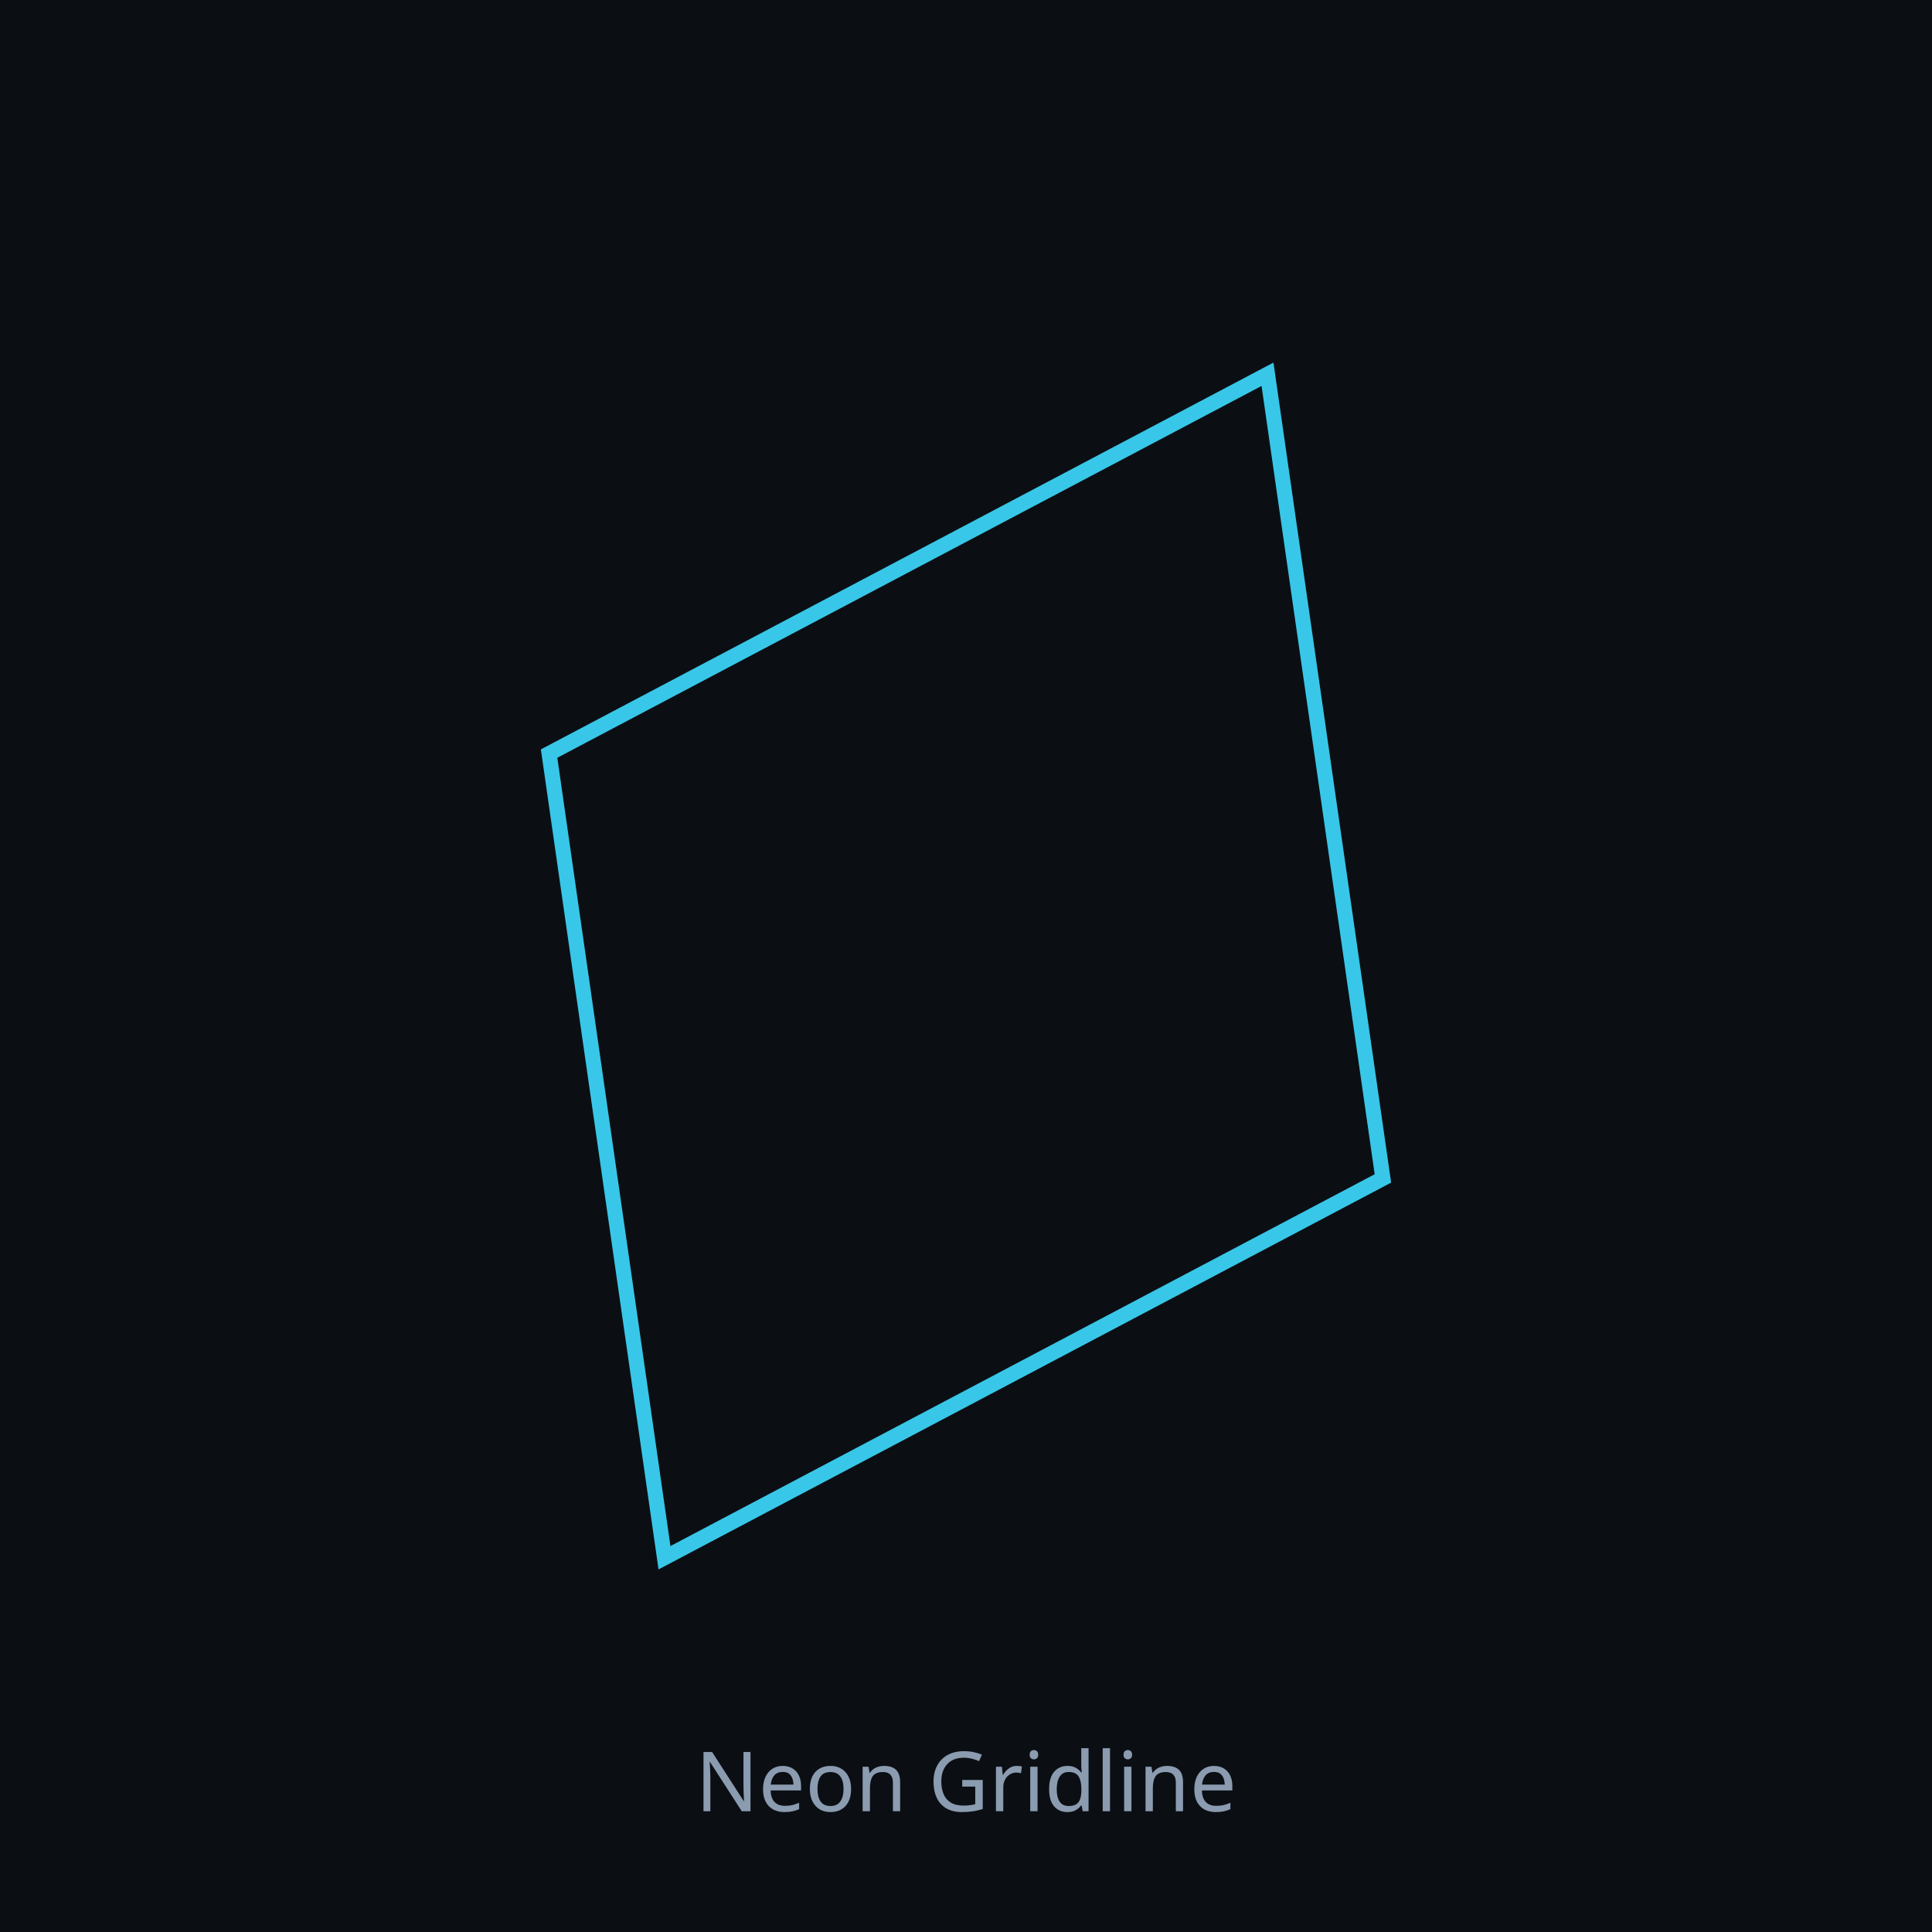
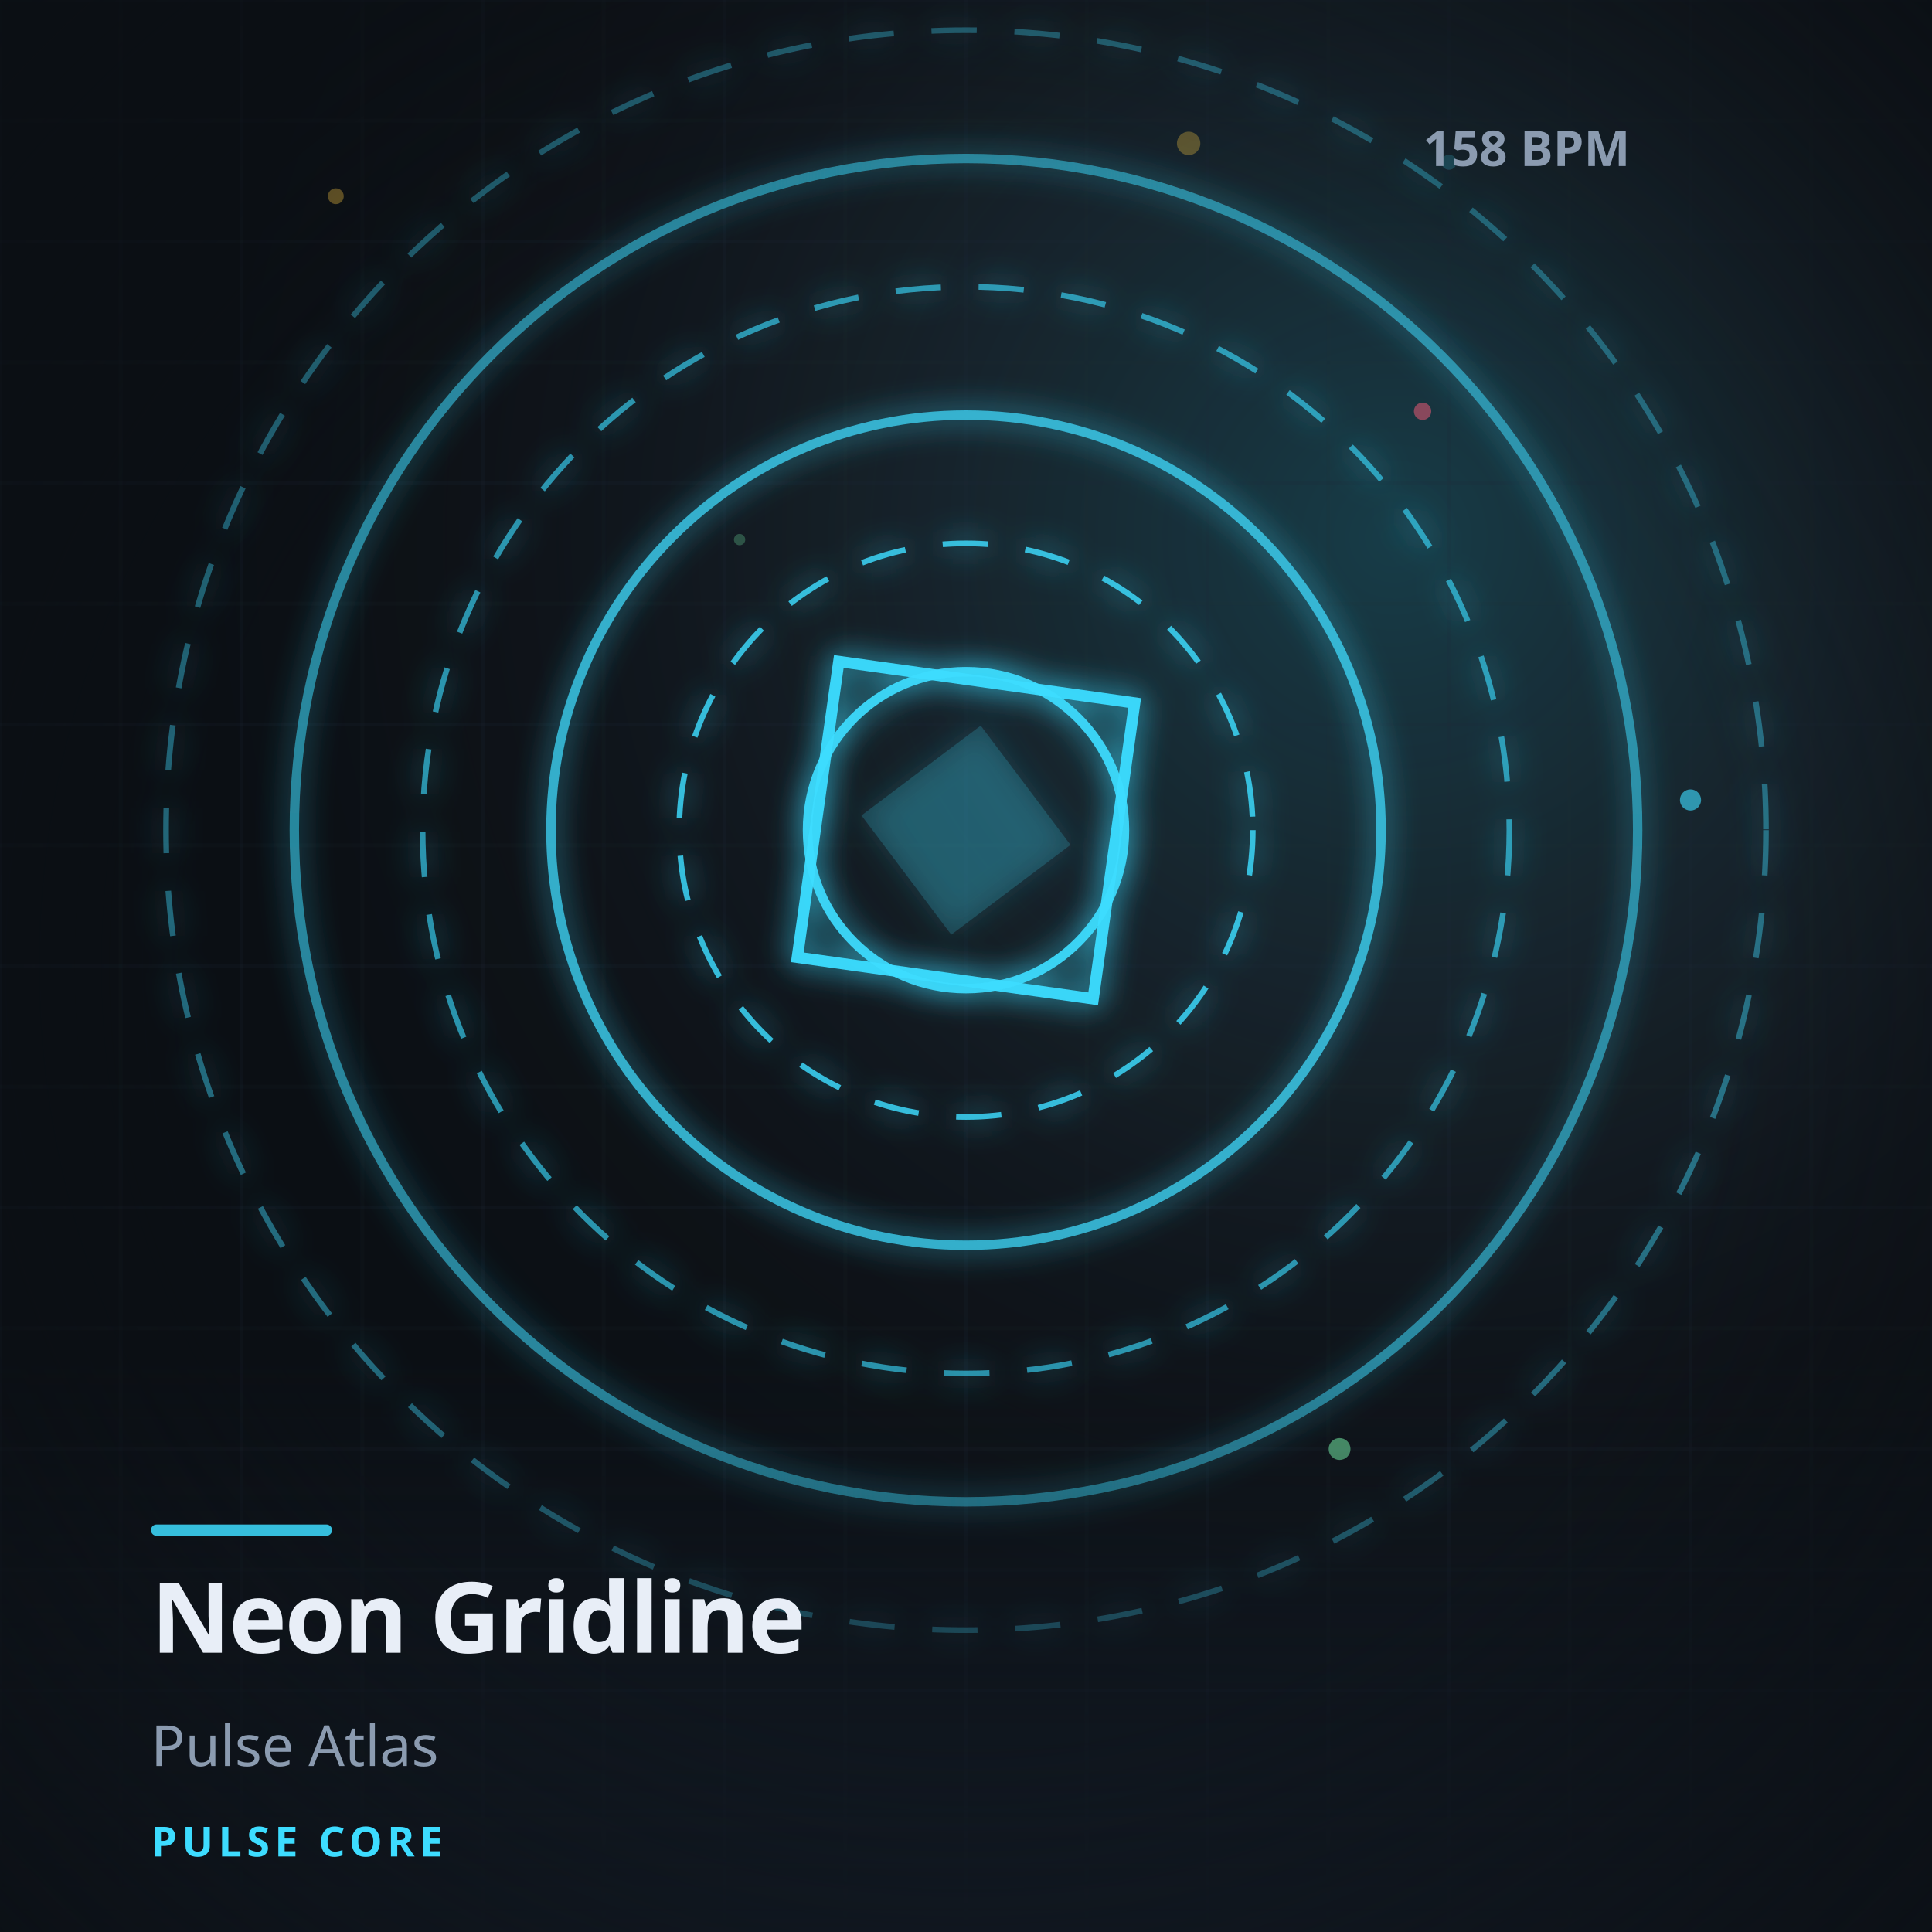
<svg xmlns="http://www.w3.org/2000/svg" width="512" height="512" viewBox="0 0 512 512">
-   <rect width="512" height="512" fill="#0b0f14" />
-   <polygon points="256,80 380,256 256,432 132,256" fill="none" stroke="#3DDCFF" stroke-width="4" opacity="0.9" transform="rotate(207 256 256)" />
-   <text x="256" y="480" text-anchor="middle" fill="#8b9bb0" font-family="system-ui" font-size="22">Neon Gridline</text>
+   <defs>
+     <radialGradient id="bgGlow" cx="72%" cy="28%" r="65%">
+       <stop offset="0%" stop-color="#3DDCFF" stop-opacity="0.22" />
+       <stop offset="55%" stop-color="#80afd0" stop-opacity="0.06" />
+       <stop offset="100%" stop-color="#0B0F14" stop-opacity="0" />
+     </radialGradient>
+     <radialGradient id="vignette" cx="50%" cy="50%" r="72%">
+       <stop offset="55%" stop-color="#0B0F14" stop-opacity="0" />
+       <stop offset="100%" stop-color="#0B0F14" stop-opacity="0.92" />
+     </radialGradient>
+     <linearGradient id="titleFade" x1="0" y1="0" x2="0" y2="1">
+       <stop offset="0%" stop-color="#121A24" stop-opacity="0" />
+       <stop offset="100%" stop-color="#121A24" stop-opacity="0.94" />
+     </linearGradient>
+     <filter id="softGlow" x="-40%" y="-40%" width="180%" height="180%">
+       <feGaussianBlur stdDeviation="4" result="b" />
+       <feMerge>
+         <feMergeNode in="b" />
+         <feMergeNode in="SourceGraphic" />
+       </feMerge>
+     </filter>
+   </defs>
+   <rect width="512" height="512" fill="#0B0F14" />
+   <rect width="512" height="512" fill="url(#bgGlow)" />
+   <g opacity="0.9">
+     <line x1="0" y1="0" x2="0" y2="512" stroke="#1E2A3A" stroke-opacity="0.20" stroke-width="1" />
+     <line x1="32" y1="0" x2="32" y2="512" stroke="#1E2A3A" stroke-opacity="0.12" stroke-width="1" />
+     <line x1="64" y1="0" x2="64" y2="512" stroke="#1E2A3A" stroke-opacity="0.20" stroke-width="1" />
+     <line x1="96" y1="0" x2="96" y2="512" stroke="#1E2A3A" stroke-opacity="0.12" stroke-width="1" />
+     <line x1="128" y1="0" x2="128" y2="512" stroke="#1E2A3A" stroke-opacity="0.20" stroke-width="1" />
+     <line x1="160" y1="0" x2="160" y2="512" stroke="#1E2A3A" stroke-opacity="0.12" stroke-width="1" />
+     <line x1="192" y1="0" x2="192" y2="512" stroke="#1E2A3A" stroke-opacity="0.20" stroke-width="1" />
+     <line x1="224" y1="0" x2="224" y2="512" stroke="#1E2A3A" stroke-opacity="0.12" stroke-width="1" />
+     <line x1="256" y1="0" x2="256" y2="512" stroke="#1E2A3A" stroke-opacity="0.20" stroke-width="1" />
+     <line x1="288" y1="0" x2="288" y2="512" stroke="#1E2A3A" stroke-opacity="0.12" stroke-width="1" />
+     <line x1="320" y1="0" x2="320" y2="512" stroke="#1E2A3A" stroke-opacity="0.20" stroke-width="1" />
+     <line x1="352" y1="0" x2="352" y2="512" stroke="#1E2A3A" stroke-opacity="0.12" stroke-width="1" />
+     <line x1="384" y1="0" x2="384" y2="512" stroke="#1E2A3A" stroke-opacity="0.20" stroke-width="1" />
+     <line x1="416" y1="0" x2="416" y2="512" stroke="#1E2A3A" stroke-opacity="0.12" stroke-width="1" />
+     <line x1="448" y1="0" x2="448" y2="512" stroke="#1E2A3A" stroke-opacity="0.20" stroke-width="1" />
+     <line x1="480" y1="0" x2="480" y2="512" stroke="#1E2A3A" stroke-opacity="0.12" stroke-width="1" />
+     <line x1="512" y1="0" x2="512" y2="512" stroke="#1E2A3A" stroke-opacity="0.20" stroke-width="1" />
+     <line x1="0" y1="0" x2="512" y2="0" stroke="#1E2A3A" stroke-opacity="0.20" stroke-width="1" />
+     <line x1="0" y1="32" x2="512" y2="32" stroke="#1E2A3A" stroke-opacity="0.12" stroke-width="1" />
+     <line x1="0" y1="64" x2="512" y2="64" stroke="#1E2A3A" stroke-opacity="0.20" stroke-width="1" />
+     <line x1="0" y1="96" x2="512" y2="96" stroke="#1E2A3A" stroke-opacity="0.12" stroke-width="1" />
+     <line x1="0" y1="128" x2="512" y2="128" stroke="#1E2A3A" stroke-opacity="0.20" stroke-width="1" />
+     <line x1="0" y1="160" x2="512" y2="160" stroke="#1E2A3A" stroke-opacity="0.12" stroke-width="1" />
+     <line x1="0" y1="192" x2="512" y2="192" stroke="#1E2A3A" stroke-opacity="0.20" stroke-width="1" />
+     <line x1="0" y1="224" x2="512" y2="224" stroke="#1E2A3A" stroke-opacity="0.12" stroke-width="1" />
+     <line x1="0" y1="256" x2="512" y2="256" stroke="#1E2A3A" stroke-opacity="0.20" stroke-width="1" />
+     <line x1="0" y1="288" x2="512" y2="288" stroke="#1E2A3A" stroke-opacity="0.12" stroke-width="1" />
+     <line x1="0" y1="320" x2="512" y2="320" stroke="#1E2A3A" stroke-opacity="0.20" stroke-width="1" />
+     <line x1="0" y1="352" x2="512" y2="352" stroke="#1E2A3A" stroke-opacity="0.12" stroke-width="1" />
+     <line x1="0" y1="384" x2="512" y2="384" stroke="#1E2A3A" stroke-opacity="0.20" stroke-width="1" />
+     <line x1="0" y1="416" x2="512" y2="416" stroke="#1E2A3A" stroke-opacity="0.12" stroke-width="1" />
+     <line x1="0" y1="448" x2="512" y2="448" stroke="#1E2A3A" stroke-opacity="0.20" stroke-width="1" />
+     <line x1="0" y1="480" x2="512" y2="480" stroke="#1E2A3A" stroke-opacity="0.12" stroke-width="1" />
+     <line x1="0" y1="512" x2="512" y2="512" stroke="#1E2A3A" stroke-opacity="0.20" stroke-width="1" />
+   </g>
+   <g filter="url(#softGlow)">
+     <circle cx="256" cy="220" r="42" fill="none" stroke="#3DDCFF" stroke-width="2.5" stroke-dasharray="none" opacity="0.92" />
+     <circle cx="256" cy="220" r="76" fill="none" stroke="#3DDCFF" stroke-width="1.5" stroke-dasharray="12 10" opacity="0.82" />
+     <circle cx="256" cy="220" r="110" fill="none" stroke="#3DDCFF" stroke-width="2.5" stroke-dasharray="none" opacity="0.72" />
+     <circle cx="256" cy="220" r="144" fill="none" stroke="#3DDCFF" stroke-width="1.5" stroke-dasharray="12 10" opacity="0.62" />
+     <circle cx="256" cy="220" r="178" fill="none" stroke="#3DDCFF" stroke-width="2.5" stroke-dasharray="none" opacity="0.52" />
+     <circle cx="256" cy="220" r="212" fill="none" stroke="#3DDCFF" stroke-width="1.5" stroke-dasharray="12 10" opacity="0.42" />
+     <polygon points="300.7,186.3 289.7,264.7 211.3,253.7 222.3,175.3" fill="none" stroke="#3DDCFF" stroke-width="3" opacity="0.95" />
+     <polygon points="283.7,223.9 252.1,247.7 228.3,216.1 259.9,192.3" fill="#3DDCFF" opacity="0.18" />
+   </g>
+   <g>
+     <circle cx="384.0" cy="43.0" r="2.0" fill="#3DDCFF" opacity="0.25" />
+     <circle cx="355.0" cy="384.0" r="2.9" fill="#7CFFB2" opacity="0.57" />
+     <circle cx="315.0" cy="38.0" r="3.1" fill="#F5C542" opacity="0.36" />
+     <circle cx="377.0" cy="109.0" r="2.3" fill="#FF5C7A" opacity="0.49" />
+     <circle cx="448.0" cy="212.0" r="2.8" fill="#3DDCFF" opacity="0.62" />
+     <circle cx="196.0" cy="143.0" r="1.5" fill="#7CFFB2" opacity="0.25" />
+     <circle cx="89.0" cy="52.0" r="2.1" fill="#F5C542" opacity="0.51" />
+   </g>
+   <rect x="0" y="360" width="512" height="152" fill="url(#titleFade)" />
+   <rect width="512" height="512" fill="url(#vignette)" />
+   <text x="40" y="438" fill="#E8EEF7" font-family="Sora, IBM Plex Sans, system-ui, sans-serif" font-size="26" font-weight="700" letter-spacing="-0.02em">Neon Gridline</text>
+   <text x="40" y="468" fill="#8B9BB0" font-family="IBM Plex Sans, system-ui, sans-serif" font-size="15" font-weight="500">Pulse Atlas</text>
+   <text x="40" y="492" fill="#3DDCFF" font-family="IBM Plex Sans, system-ui, sans-serif" font-size="11" font-weight="600" letter-spacing="0.12em">PULSE CORE</text>
+   <text x="432" y="44" text-anchor="end" fill="#8B9BB0" font-family="IBM Plex Sans, system-ui, sans-serif" font-size="13" font-weight="600">158 BPM</text>
+   <rect x="40" y="404" width="48" height="3" fill="#3DDCFF" opacity="0.85" rx="1.5" />
</svg>
